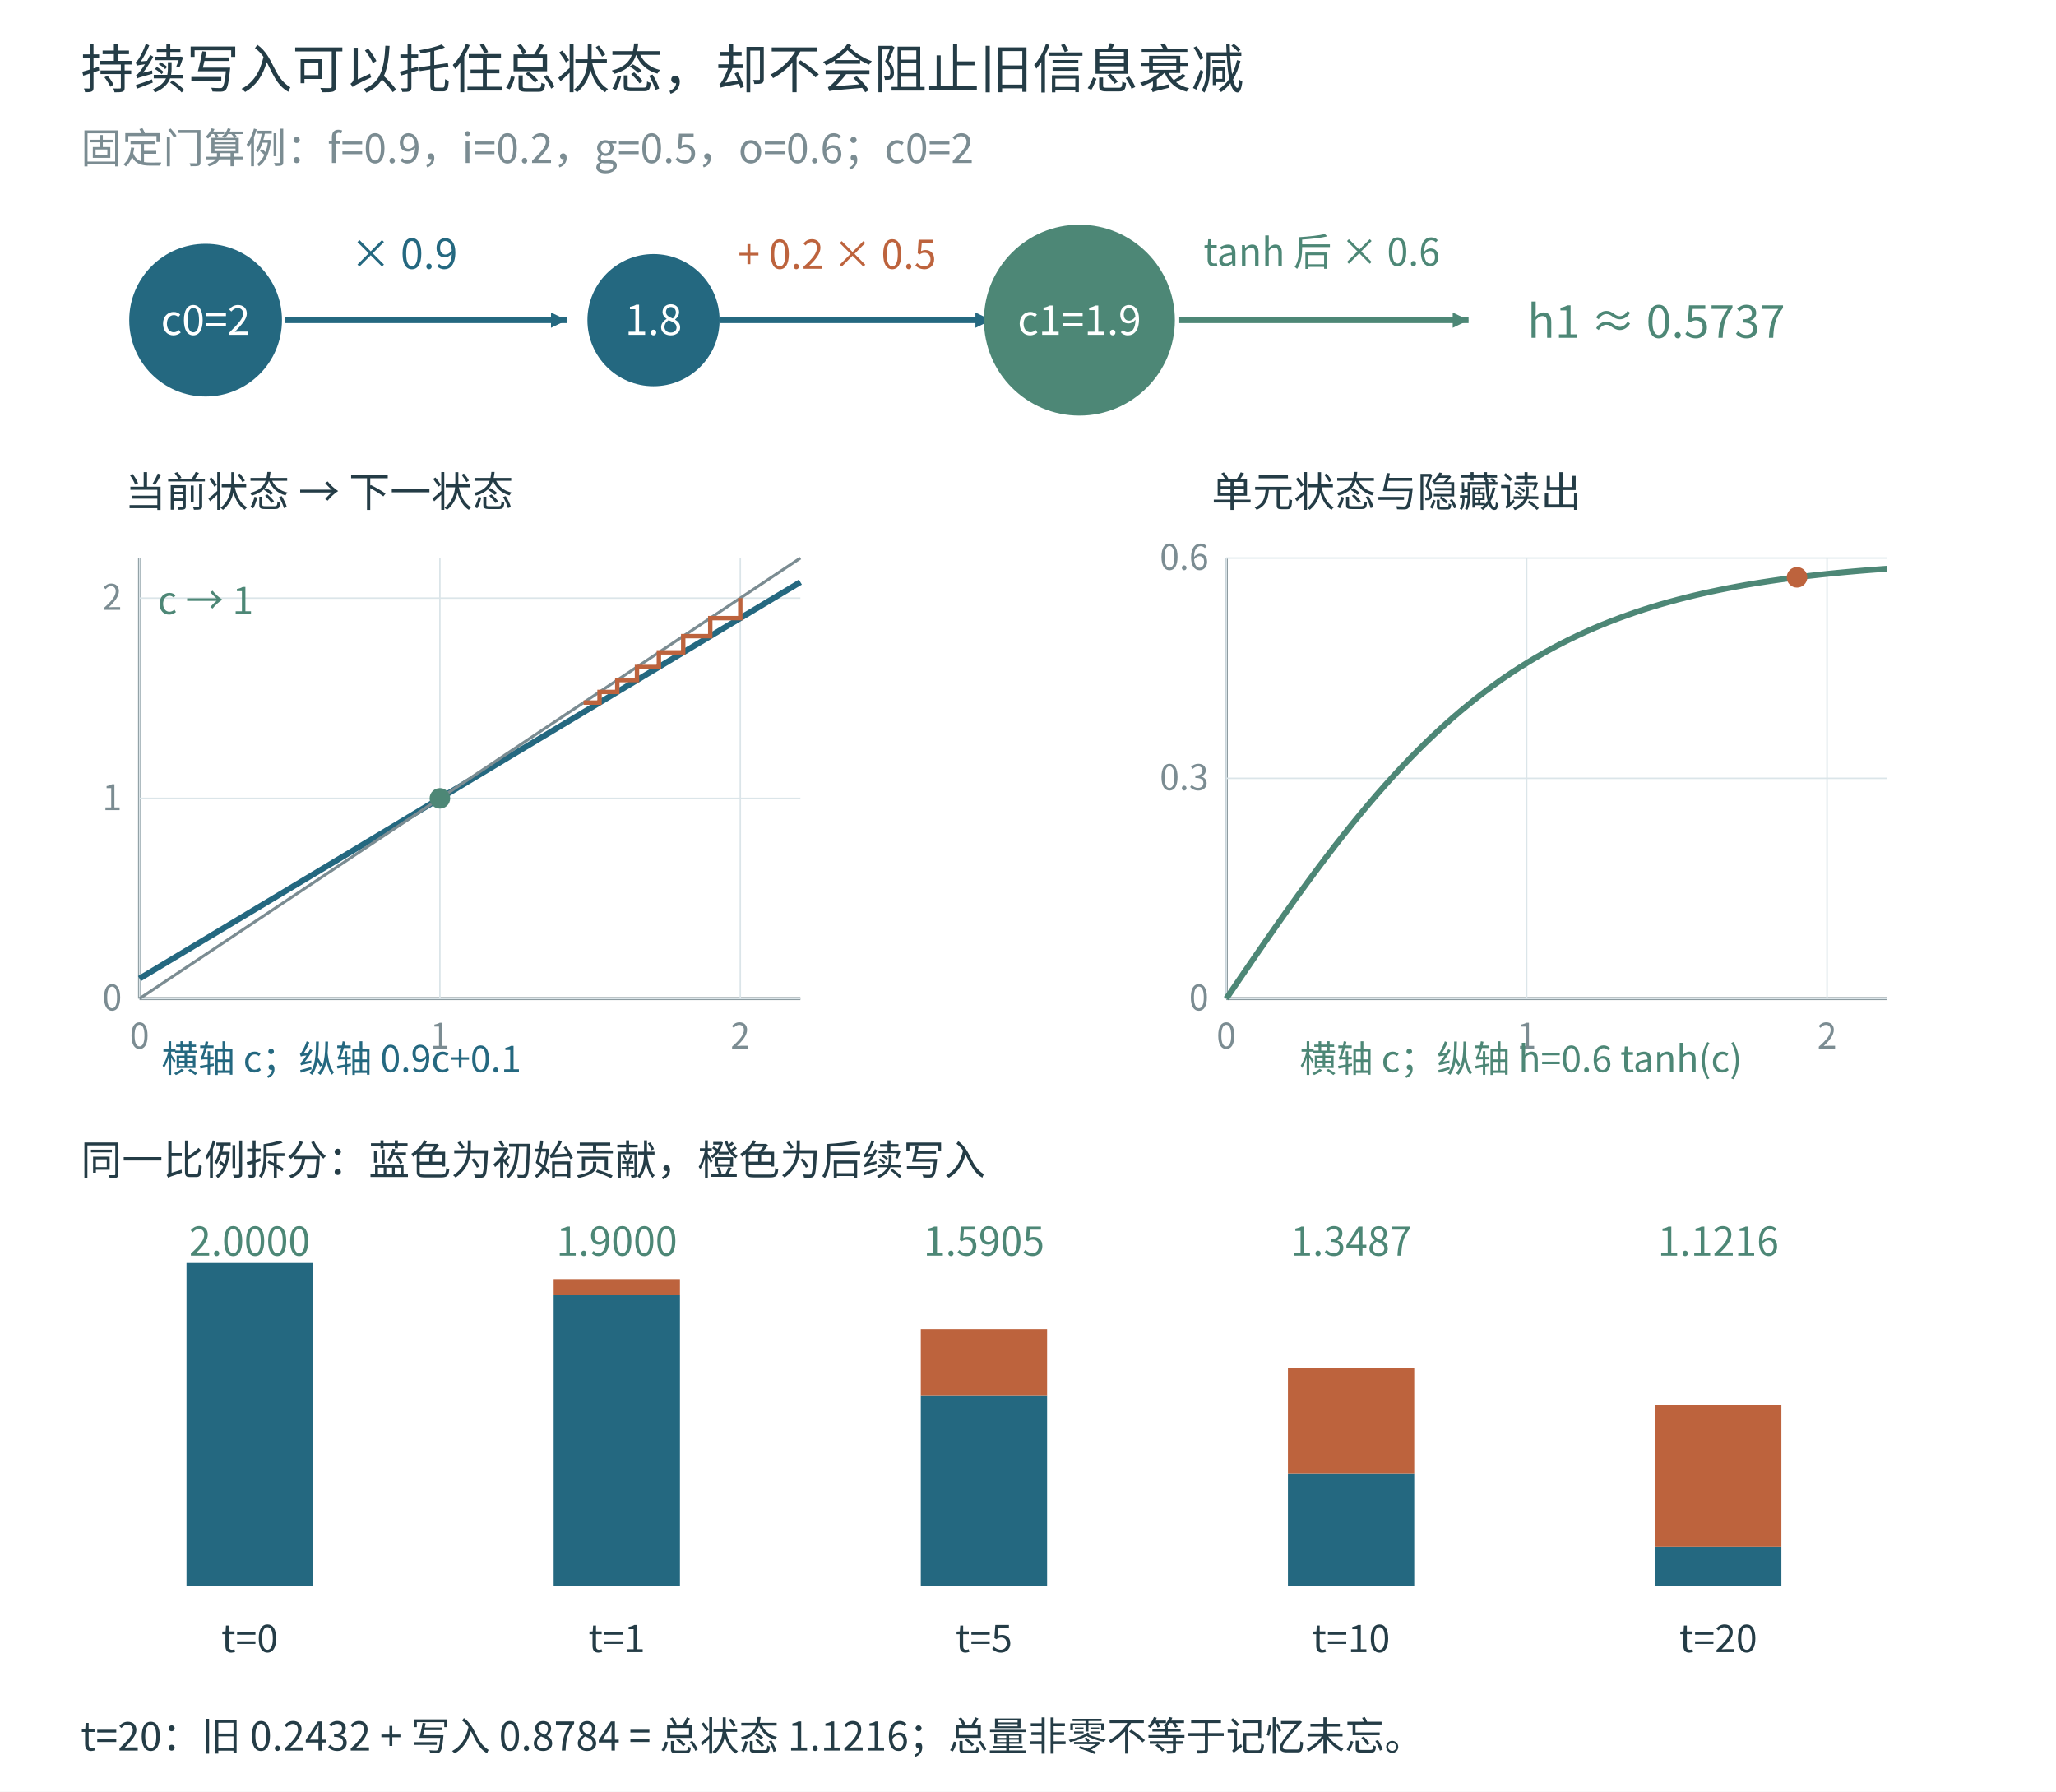
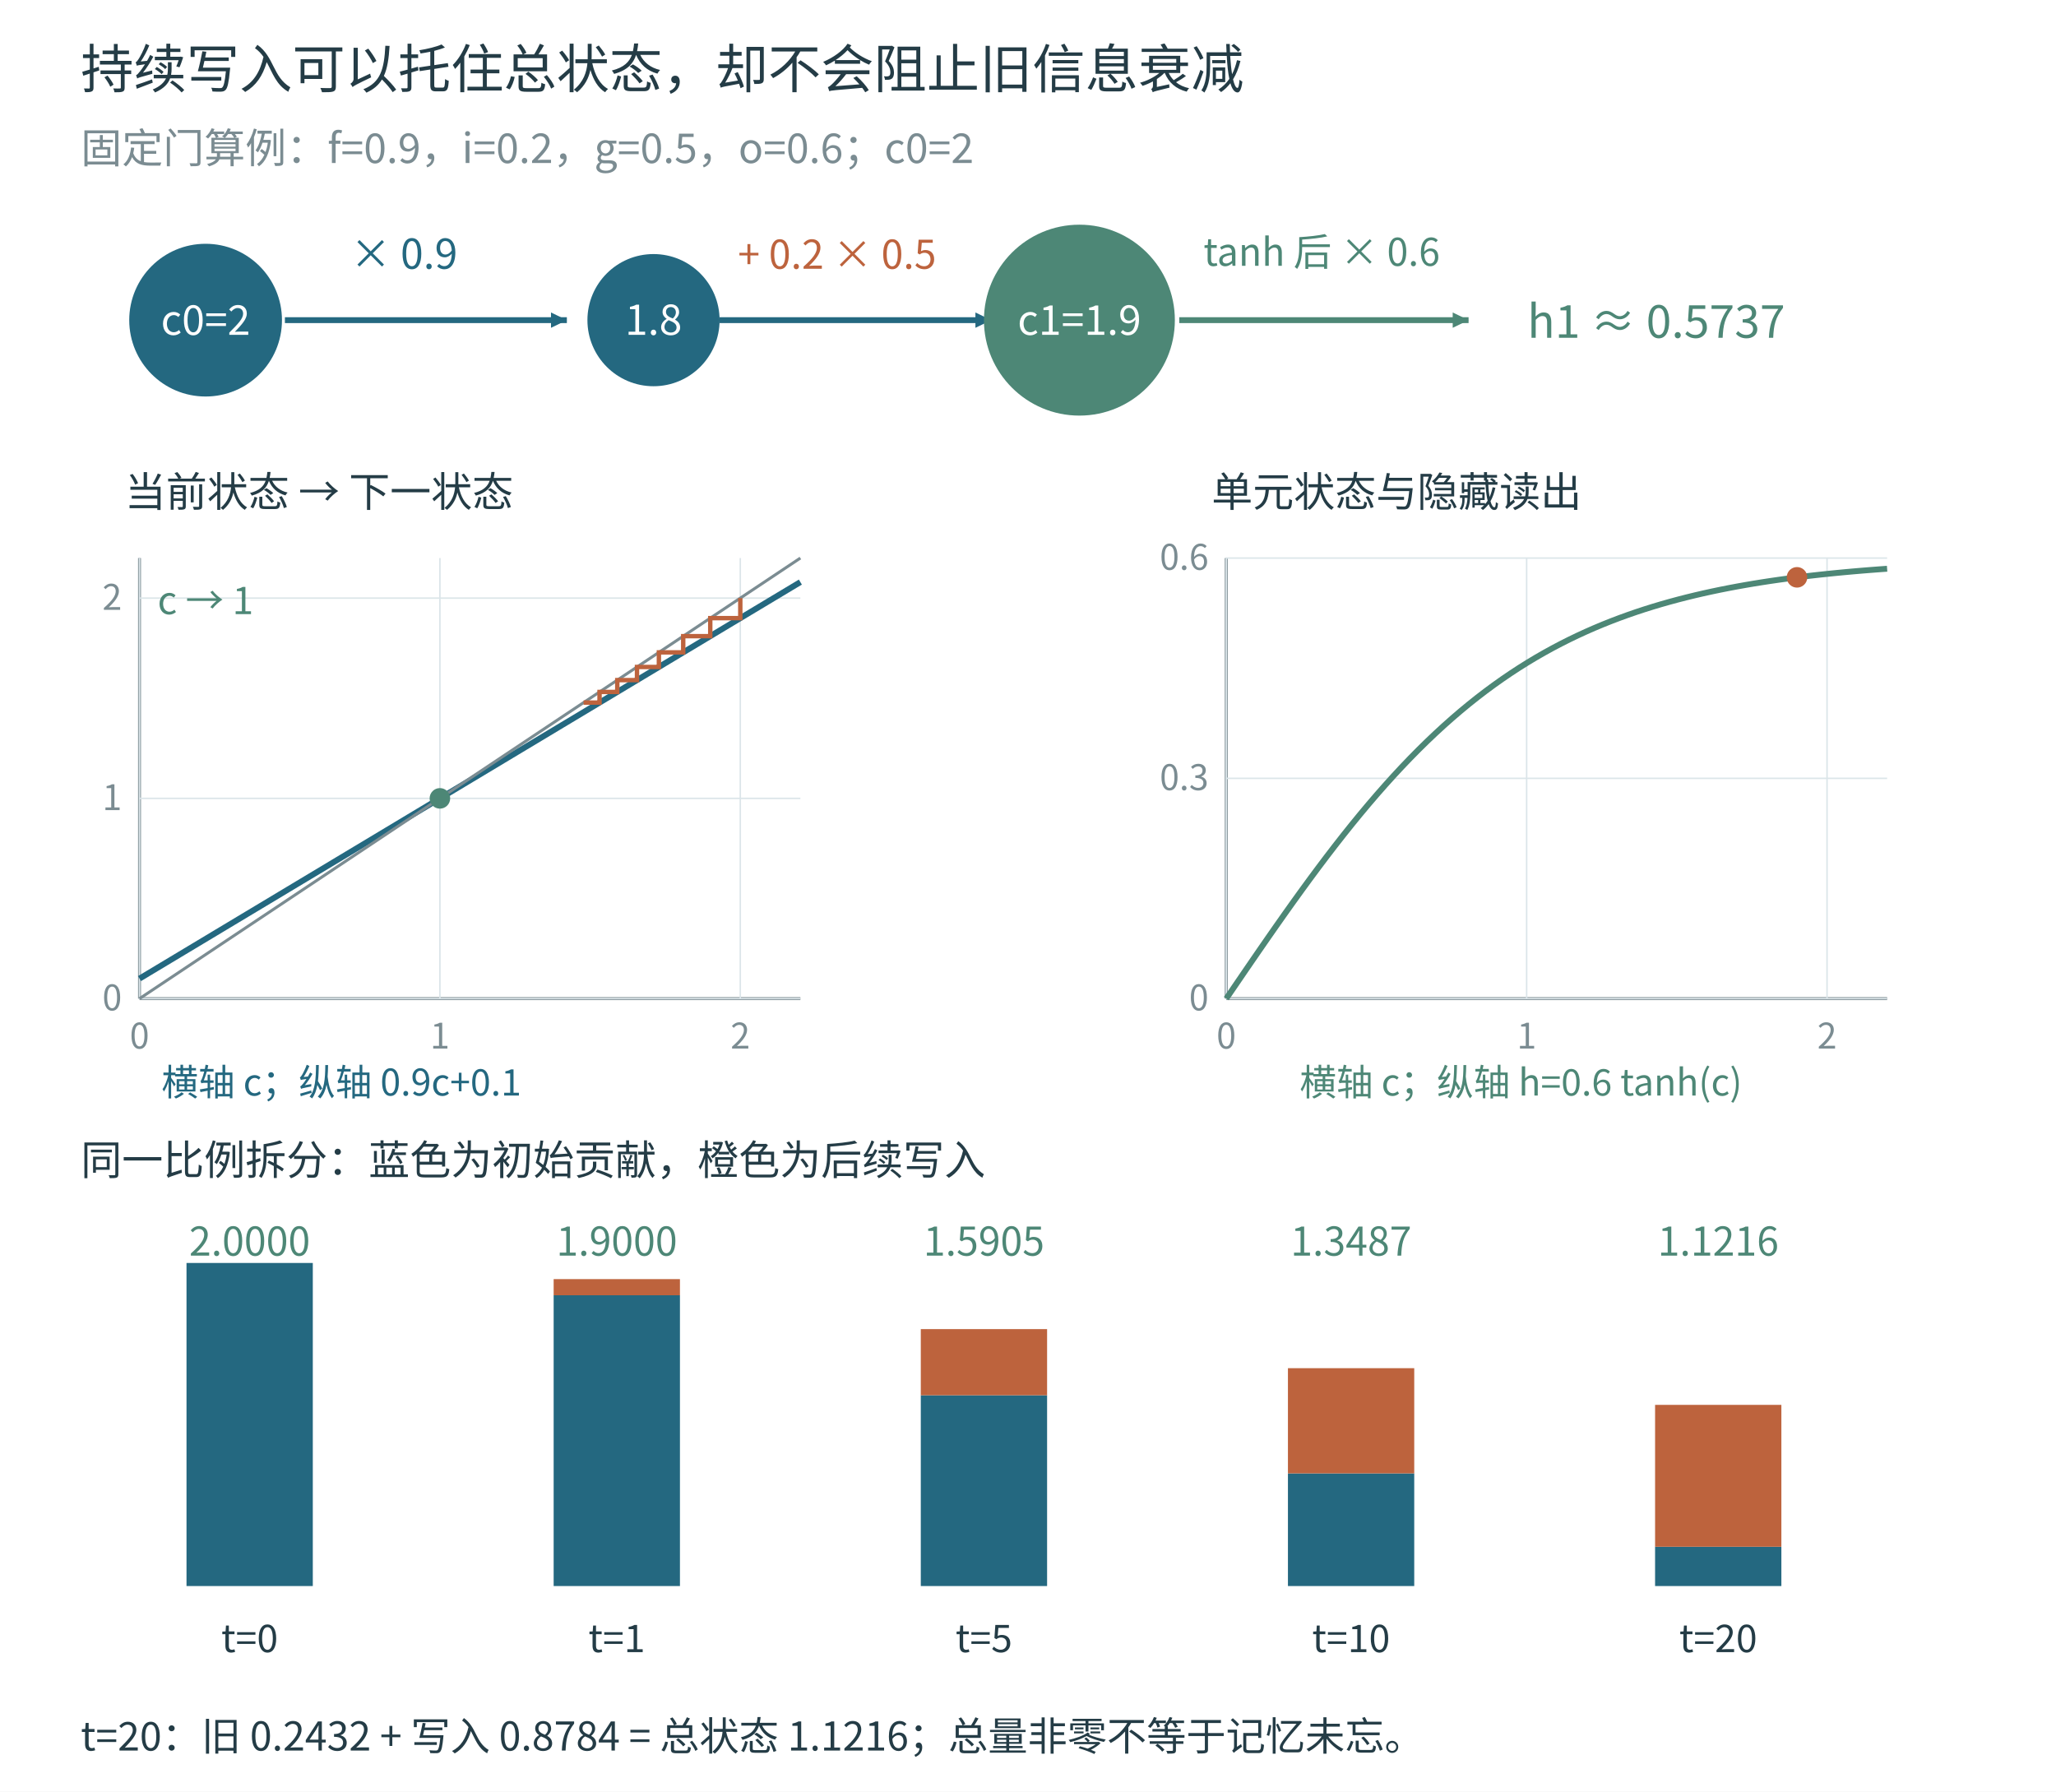
<svg xmlns="http://www.w3.org/2000/svg" width="1400" height="1220" viewBox="0 0 1400 1220" role="img">
  <rect width="1400" height="1220" fill="white" />
  <g font-family="Microsoft YaHei, Noto Sans CJK SC, sans-serif">
    <text x="55" y="60" font-size="36" fill="#243c46" text-anchor="start">持续写入可以托住总状态，却不会阻止旧信息衰减</text>
    <text x="55" y="111" font-size="28" fill="#7b8c92" text-anchor="start">固定门算例：f=0.9，i=0.2，g=0.5，o=0.6；c0=2</text>
    <circle cx="140" cy="218" r="52" fill="#246880" />
    <text x="140" y="228" font-size="28" fill="white" text-anchor="middle">c0=2</text>
    <line x1="194" y1="218" x2="386" y2="218" stroke="#246880" stroke-width="4" />
    <polygon points="386,218 375.195,223.22 375.195,212.78" fill="#246880" />
    <text x="275" y="183" font-size="28" fill="#246880" text-anchor="middle">× 0.9</text>
    <circle cx="445" cy="218" r="45" fill="#246880" />
    <text x="445" y="228" font-size="28" fill="white" text-anchor="middle">1.8</text>
    <line x1="490" y1="218" x2="675" y2="218" stroke="#246880" stroke-width="4" />
    <polygon points="675,218 664.195,223.22 664.195,212.78" fill="#246880" />
    <text x="570" y="183" font-size="27" fill="#bd633d" text-anchor="middle">+ 0.2 × 0.5</text>
    <circle cx="735" cy="218" r="65" fill="#4d8776" />
    <text x="735" y="228" font-size="28" fill="white" text-anchor="middle">c1=1.9</text>
    <line x1="803" y1="218" x2="1000" y2="218" stroke="#4d8776" stroke-width="4" />
    <polygon points="1000,218 989.195,223.22 989.195,212.78" fill="#4d8776" />
    <text x="900" y="181" font-size="26" fill="#4d8776" text-anchor="middle">tanh 后 × 0.6</text>
    <text x="1040" y="230" font-size="31" fill="#4d8776" text-anchor="start">h1 ≈ 0.5737</text>
    <text x="85" y="345" font-size="28" fill="#243c46" text-anchor="start">当前状态 → 下一状态</text>
    <line x1="95" y1="380" x2="95" y2="680" stroke="#7b8c92" stroke-width="2" />
    <line x1="95" y1="680" x2="545" y2="680" stroke="#7b8c92" stroke-width="2" />
    <line x1="95.0" y1="380" x2="95.0" y2="680" stroke="#dbe5e9" stroke-width="1" />
    <text x="95.0" y="714" font-size="24" fill="#7b8c92" text-anchor="middle">0</text>
    <line x1="299.545" y1="380" x2="299.545" y2="680" stroke="#dbe5e9" stroke-width="1" />
    <text x="299.545" y="714" font-size="24" fill="#7b8c92" text-anchor="middle">1</text>
    <line x1="504.091" y1="380" x2="504.091" y2="680" stroke="#dbe5e9" stroke-width="1" />
    <text x="504.091" y="714" font-size="24" fill="#7b8c92" text-anchor="middle">2</text>
    <line x1="95" y1="680.0" x2="545" y2="680.0" stroke="#dbe5e9" stroke-width="1" />
    <text x="83" y="688.0" font-size="24" fill="#7b8c92" text-anchor="end">0</text>
    <line x1="95" y1="543.636" x2="545" y2="543.636" stroke="#dbe5e9" stroke-width="1" />
    <text x="83" y="551.636" font-size="24" fill="#7b8c92" text-anchor="end">1</text>
    <line x1="95" y1="407.273" x2="545" y2="407.273" stroke="#dbe5e9" stroke-width="1" />
    <text x="83" y="415.273" font-size="24" fill="#7b8c92" text-anchor="end">2</text>
    <polyline points="95.0,666.364 104.184,660.853 113.367,655.343 122.551,649.833 131.735,644.323 140.918,638.813 150.102,633.302 159.286,627.792 168.469,622.282 177.653,616.772 186.837,611.262 196.02,605.751 205.204,600.241 214.388,594.731 223.571,589.221 232.755,583.711 241.939,578.2 251.122,572.69 260.306,567.18 269.49,561.67 278.673,556.16 287.857,550.649 297.041,545.139 306.224,539.629 315.408,534.119 324.592,528.609 333.776,523.098 342.959,517.588 352.143,512.078 361.327,506.568 370.51,501.058 379.694,495.547 388.878,490.037 398.061,484.527 407.245,479.017 416.429,473.506 425.612,467.996 434.796,462.486 443.98,456.976 453.163,451.466 462.347,445.955 471.531,440.445 480.714,434.935 489.898,429.425 499.082,423.915 508.265,418.404 517.449,412.894 526.633,407.384 535.816,401.874 545.0,396.364" fill="none" stroke="#246880" stroke-width="4" />
    <polyline points="95.0,680.0 545.0,380.0" fill="none" stroke="#7b8c92" stroke-width="2" />
    <polyline points="504.091,407.273 504.091,420.909 483.636,420.909 483.636,433.182 465.227,433.182 465.227,444.227 448.659,444.227 448.659,454.168 433.748,454.168 433.748,463.115 420.328,463.115 420.328,471.167 408.249,471.167 408.249,478.414 397.379,478.414" fill="none" stroke="#bd633d" stroke-width="3" />
    <circle cx="299.545" cy="543.636" r="7" fill="#4d8776" />
    <text x="107.273" y="418.182" font-size="26" fill="#4d8776" text-anchor="start">c → 1</text>
    <text x="825" y="345" font-size="28" fill="#243c46" text-anchor="start">单元状态与隐藏读出</text>
    <line x1="835" y1="380" x2="835" y2="680" stroke="#7b8c92" stroke-width="2" />
    <line x1="835" y1="680" x2="1285" y2="680" stroke="#7b8c92" stroke-width="2" />
    <line x1="835.0" y1="380" x2="835.0" y2="680" stroke="#dbe5e9" stroke-width="1" />
    <text x="835.0" y="714" font-size="24" fill="#7b8c92" text-anchor="middle">0</text>
    <line x1="1039.545" y1="380" x2="1039.545" y2="680" stroke="#dbe5e9" stroke-width="1" />
    <text x="1039.545" y="714" font-size="24" fill="#7b8c92" text-anchor="middle">1</text>
    <line x1="1244.091" y1="380" x2="1244.091" y2="680" stroke="#dbe5e9" stroke-width="1" />
    <text x="1244.091" y="714" font-size="24" fill="#7b8c92" text-anchor="middle">2</text>
    <line x1="835" y1="680.0" x2="1285" y2="680.0" stroke="#dbe5e9" stroke-width="1" />
    <text x="823" y="688.0" font-size="24" fill="#7b8c92" text-anchor="end">0</text>
    <line x1="835" y1="530.0" x2="1285" y2="530.0" stroke="#dbe5e9" stroke-width="1" />
    <text x="823" y="538.0" font-size="24" fill="#7b8c92" text-anchor="end">0.3</text>
    <line x1="835" y1="380.0" x2="1285" y2="380.0" stroke="#dbe5e9" stroke-width="1" />
    <text x="823" y="388.0" font-size="24" fill="#7b8c92" text-anchor="end">0.6</text>
    <polyline points="835.0,680.0 840.696,671.648 846.392,663.308 852.089,654.995 857.785,646.72 863.481,638.496 869.177,630.335 874.873,622.249 880.57,614.249 886.266,606.346 891.962,598.55 897.658,590.872 903.354,583.319 909.051,575.901 914.747,568.625 920.443,561.497 926.139,554.525 931.835,547.713 937.532,541.066 943.228,534.589 948.924,528.284 954.62,522.154 960.316,516.201 966.013,510.427 971.709,504.831 977.405,499.414 983.101,494.176 988.797,489.116 994.494,484.232 1000.19,479.522 1005.886,474.984 1011.582,470.615 1017.278,466.413 1022.975,462.375 1028.671,458.496 1034.367,454.773 1040.063,451.203 1045.759,447.782 1051.456,444.505 1057.152,441.368 1062.848,438.366 1068.544,435.497 1074.241,432.755 1079.937,430.136 1085.633,427.635 1091.329,425.249 1097.025,422.974 1102.722,420.804 1108.418,418.736 1114.114,416.766 1119.81,414.89 1125.506,413.104 1131.203,411.405 1136.899,409.788 1142.595,408.25 1148.291,406.788 1153.987,405.398 1159.684,404.078 1165.38,402.823 1171.076,401.631 1176.772,400.499 1182.468,399.425 1188.165,398.405 1193.861,397.437 1199.557,396.518 1205.253,395.647 1210.949,394.82 1216.646,394.036 1222.342,393.292 1228.038,392.587 1233.734,391.919 1239.43,391.285 1245.127,390.685 1250.823,390.116 1256.519,389.577 1262.215,389.066 1267.911,388.582 1273.608,388.123 1279.304,387.689 1285.0,387.277" fill="none" stroke="#4d8776" stroke-width="4" />
    <circle cx="1223.636" cy="393.129" r="7" fill="#bd633d" />
-     <text x="885" y="730" font-size="25" fill="#4d8776" text-anchor="start">横轴 c；纵轴 h=0.6 tanh(c)</text>
-     <text x="110" y="730" font-size="25" fill="#246880" text-anchor="start">横轴 c；纵轴 0.9c+0.1</text>
+     <text x="885" y="746" font-size="25" fill="#4d8776" text-anchor="start">横轴 c；纵轴 h=0.6 tanh(c)</text>
+     <text x="110" y="746" font-size="25" fill="#246880" text-anchor="start">横轴 c；纵轴 0.9c+0.1</text>
    <text x="55" y="800" font-size="28" fill="#243c46" text-anchor="start">同一比例拆分：蓝色为初始贡献，橙色为后续写入</text>
    <rect x="127" y="860.0" width="86" height="220.0" fill="#246880" stroke="none" />
    <rect x="127" y="860.0" width="86" height="0.0" fill="#bd633d" stroke="none" />
    <text x="170" y="1125" font-size="26" fill="#243c46" text-anchor="middle">t=0</text>
    <text x="170" y="855" font-size="27" fill="#4d8776" text-anchor="middle">2.0000</text>
    <rect x="377" y="882.0" width="86" height="198.0" fill="#246880" stroke="none" />
    <rect x="377" y="871.0" width="86" height="11" fill="#bd633d" stroke="none" />
    <text x="420" y="1125" font-size="26" fill="#243c46" text-anchor="middle">t=1</text>
    <text x="420" y="855" font-size="27" fill="#4d8776" text-anchor="middle">1.9000</text>
    <rect x="627" y="950.092" width="86" height="129.908" fill="#246880" stroke="none" />
    <rect x="627" y="905.046" width="86" height="45.046" fill="#bd633d" stroke="none" />
    <text x="670" y="1125" font-size="26" fill="#243c46" text-anchor="middle">t=5</text>
    <text x="670" y="855" font-size="27" fill="#4d8776" text-anchor="middle">1.5905</text>
    <rect x="877" y="1003.291" width="86" height="76.709" fill="#246880" stroke="none" />
    <rect x="877" y="931.645" width="86" height="71.645" fill="#bd633d" stroke="none" />
    <text x="920" y="1125" font-size="26" fill="#243c46" text-anchor="middle">t=10</text>
    <text x="920" y="855" font-size="27" fill="#4d8776" text-anchor="middle">1.3487</text>
    <rect x="1127" y="1053.253" width="86" height="26.747" fill="#246880" stroke="none" />
    <rect x="1127" y="956.627" width="86" height="96.627" fill="#bd633d" stroke="none" />
    <text x="1170" y="1125" font-size="26" fill="#243c46" text-anchor="middle">t=20</text>
    <text x="1170" y="855" font-size="27" fill="#4d8776" text-anchor="middle">1.1216</text>
    <text x="55" y="1192" font-size="27" fill="#243c46" text-anchor="start">t=20：旧 0.2432 + 写入 0.8784 = 总状态 1.1216；总量非零不等于记忆未忘。</text>
  </g>
</svg>
